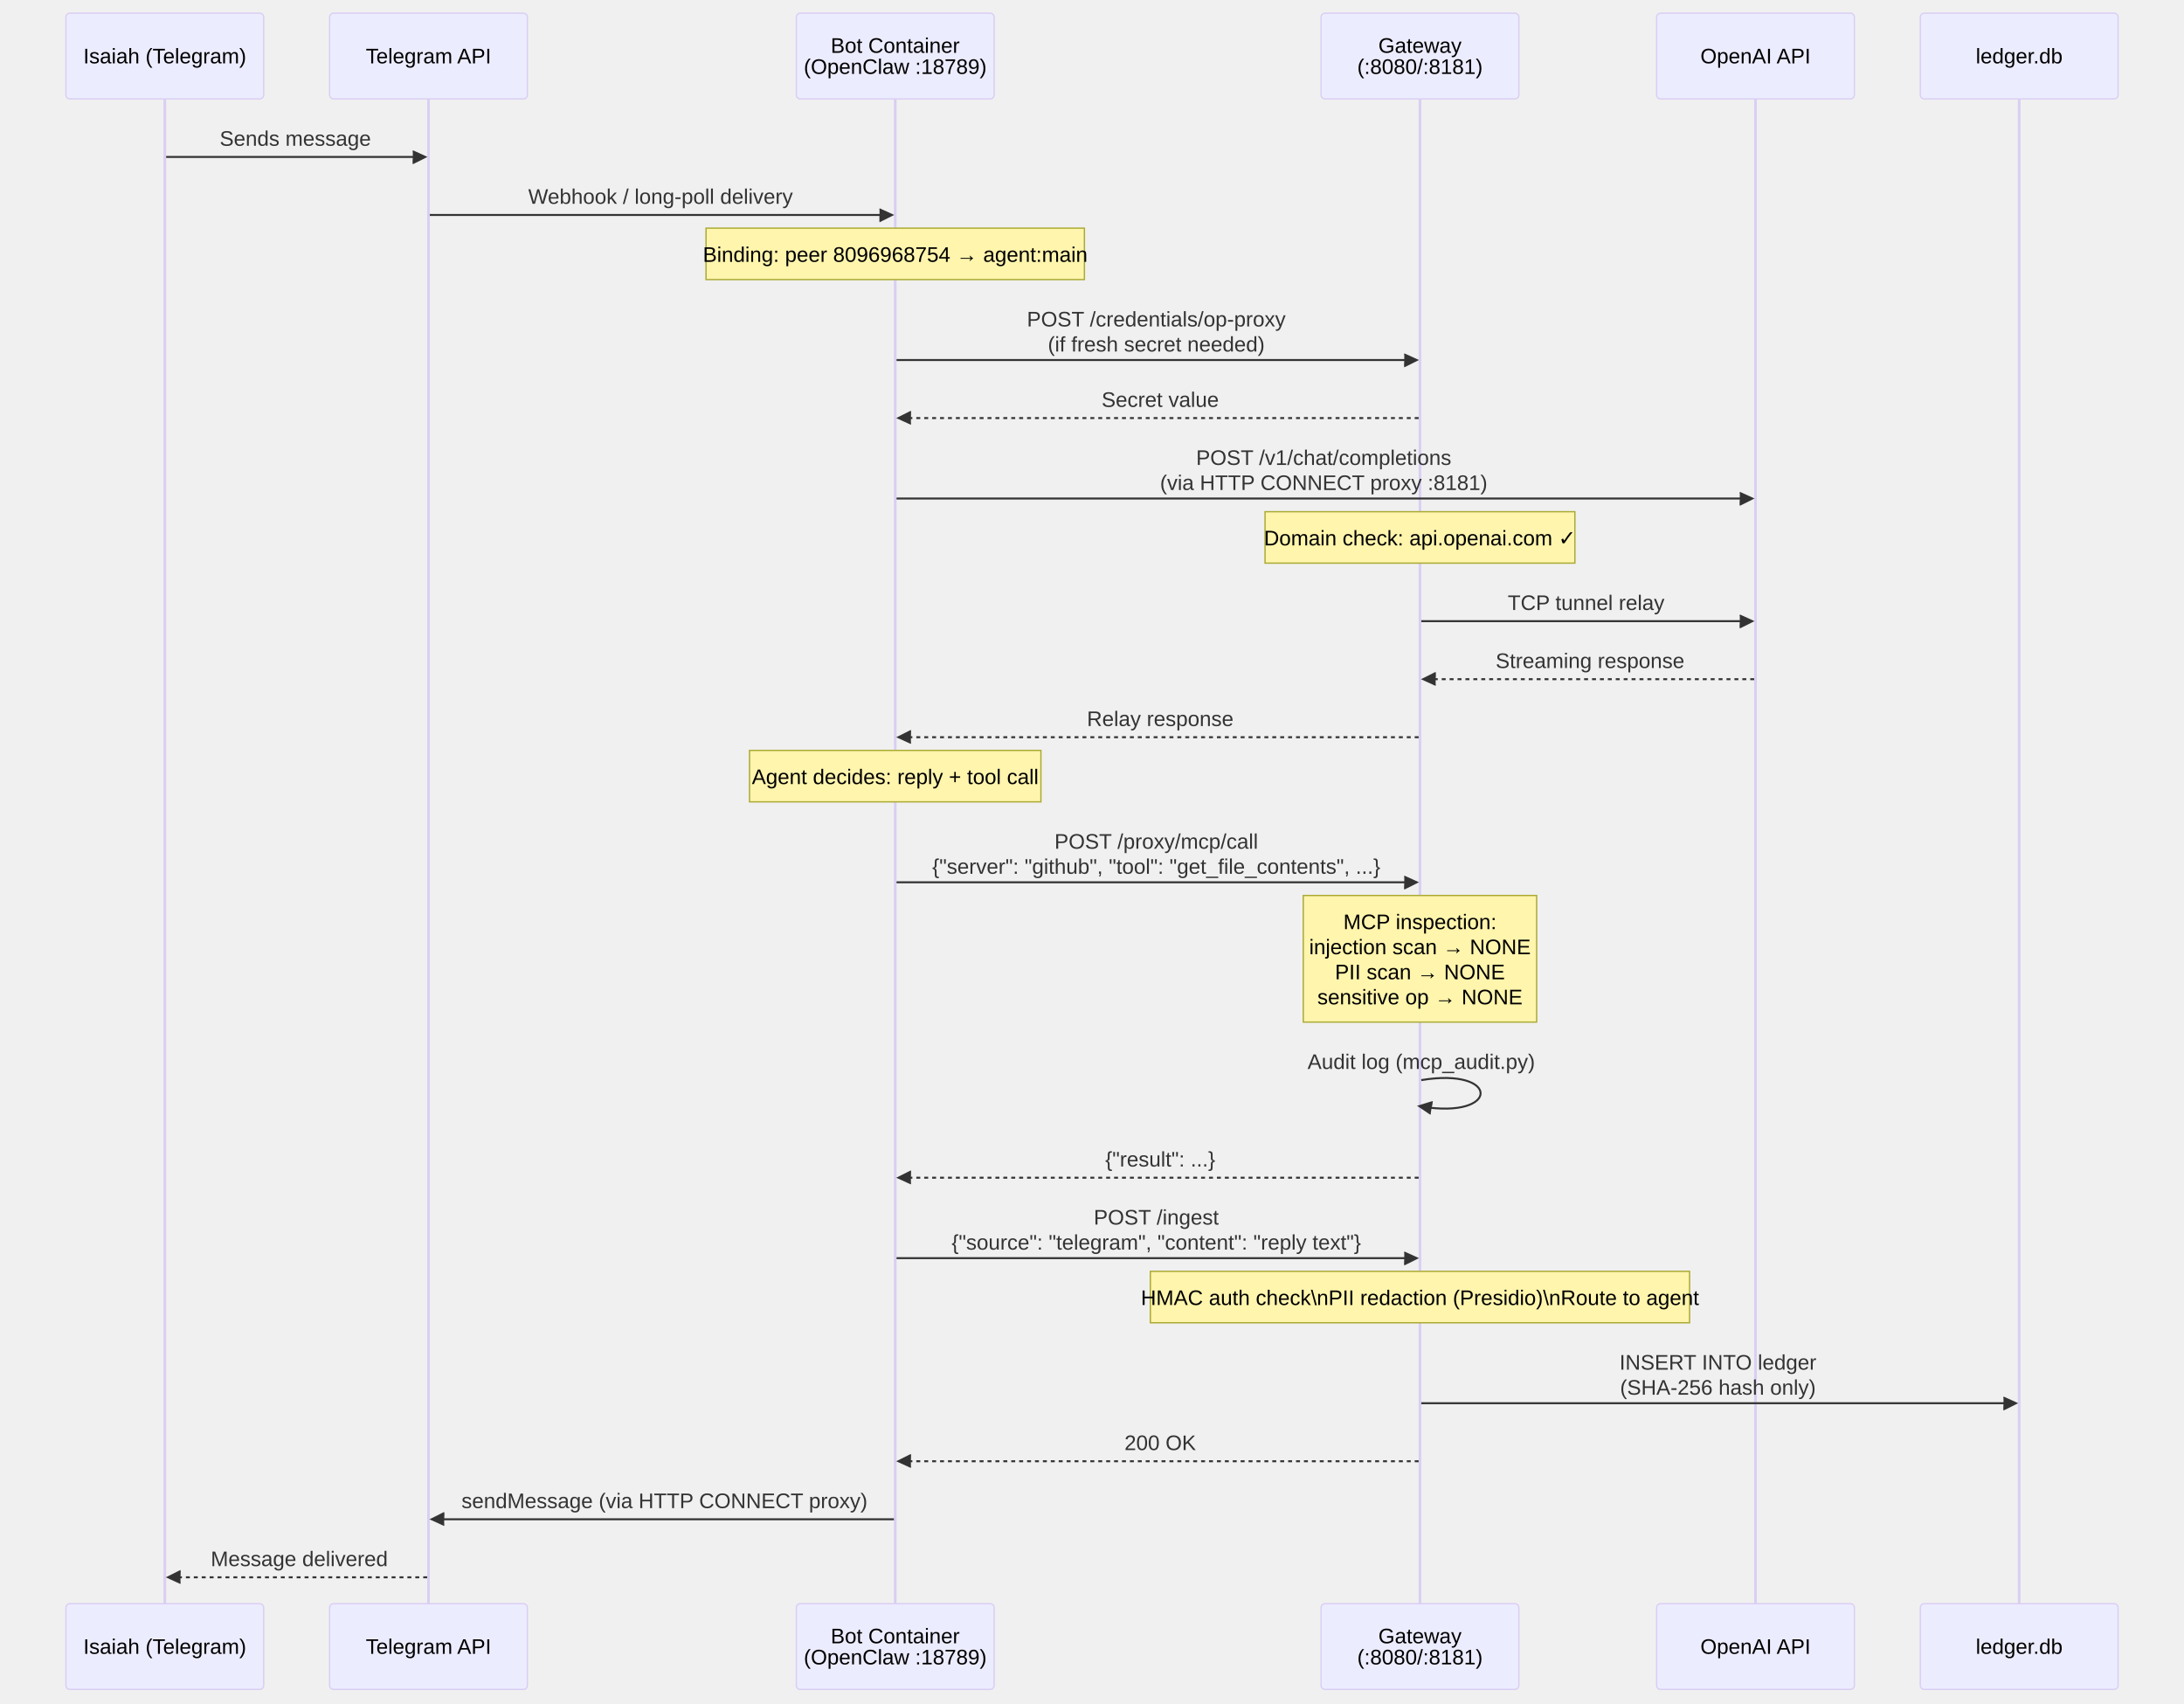
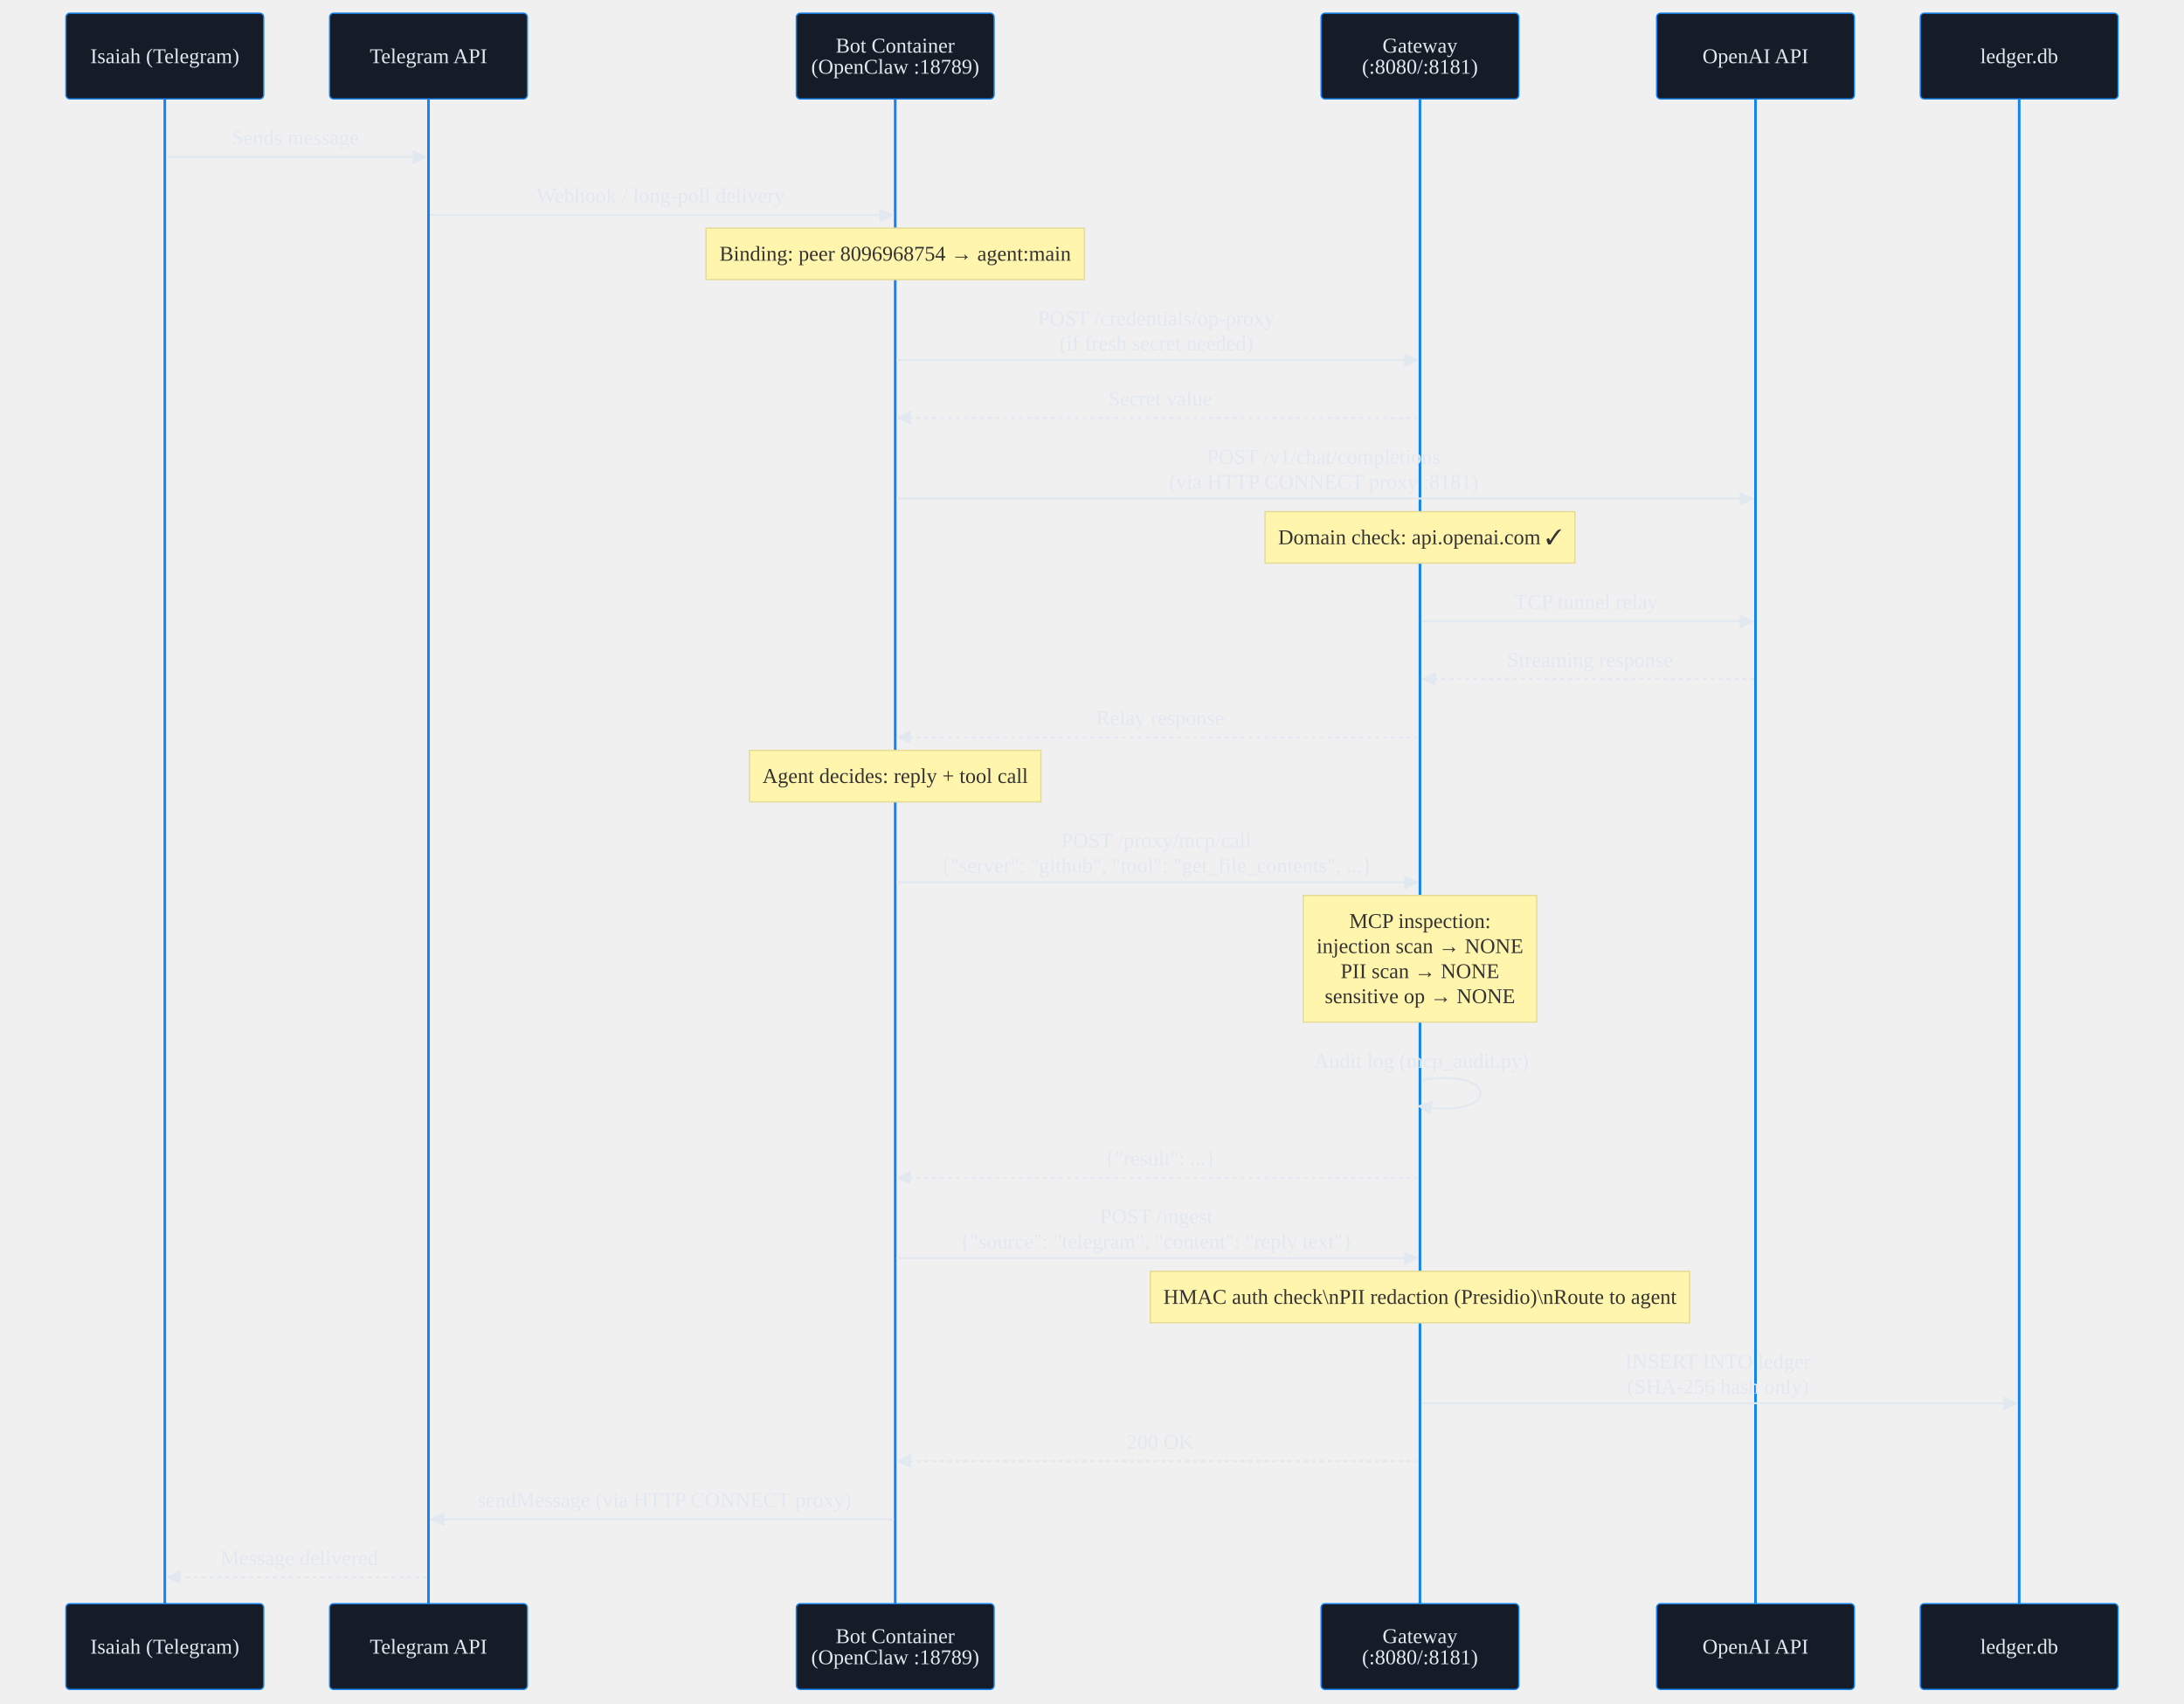
<svg xmlns="http://www.w3.org/2000/svg" id="my-svg" width="100%" style="max-width: 1656.5px; background-color: white;" viewBox="-50 -10 1656.5 1292" role="graphics-document document" aria-roledescription="sequence">
  <g>
    <rect x="1406.5" y="1206" fill="#eaeaea" stroke="#666" width="150" height="65" name="Ledger" rx="3" ry="3" class="actor actor-bottom" />
    <text x="1481.5" y="1238.5" dominant-baseline="central" alignment-baseline="central" class="actor actor-box" style="text-anchor: middle; font-size: 16px; font-weight: 400;">
      <tspan x="1481.5" dy="0">ledger.db</tspan>
    </text>
  </g>
  <g>
    <rect x="1206.5" y="1206" fill="#eaeaea" stroke="#666" width="150" height="65" name="OAI" rx="3" ry="3" class="actor actor-bottom" />
    <text x="1281.5" y="1238.5" dominant-baseline="central" alignment-baseline="central" class="actor actor-box" style="text-anchor: middle; font-size: 16px; font-weight: 400;">
      <tspan x="1281.5" dy="0">OpenAI API</tspan>
    </text>
  </g>
  <g>
    <rect x="952" y="1206" fill="#eaeaea" stroke="#666" width="150" height="65" name="GW" rx="3" ry="3" class="actor actor-bottom" />
    <text x="1027" y="1238.5" dominant-baseline="central" alignment-baseline="central" class="actor actor-box" style="text-anchor: middle; font-size: 16px; font-weight: 400;">
      <tspan x="1027" dy="-8">Gateway</tspan>
    </text>
    <text x="1027" y="1238.5" dominant-baseline="central" alignment-baseline="central" class="actor actor-box" style="text-anchor: middle; font-size: 16px; font-weight: 400;">
      <tspan x="1027" dy="8">(:8080/:8181)</tspan>
    </text>
  </g>
  <g>
    <rect x="554" y="1206" fill="#eaeaea" stroke="#666" width="150" height="65" name="Bot" rx="3" ry="3" class="actor actor-bottom" />
    <text x="629" y="1238.5" dominant-baseline="central" alignment-baseline="central" class="actor actor-box" style="text-anchor: middle; font-size: 16px; font-weight: 400;">
      <tspan x="629" dy="-8">Bot Container</tspan>
    </text>
    <text x="629" y="1238.5" dominant-baseline="central" alignment-baseline="central" class="actor actor-box" style="text-anchor: middle; font-size: 16px; font-weight: 400;">
      <tspan x="629" dy="8">(OpenClaw :18789)</tspan>
    </text>
  </g>
  <g>
    <rect x="200" y="1206" fill="#eaeaea" stroke="#666" width="150" height="65" name="TG" rx="3" ry="3" class="actor actor-bottom" />
    <text x="275" y="1238.5" dominant-baseline="central" alignment-baseline="central" class="actor actor-box" style="text-anchor: middle; font-size: 16px; font-weight: 400;">
      <tspan x="275" dy="0">Telegram API</tspan>
    </text>
  </g>
  <g>
    <rect x="0" y="1206" fill="#eaeaea" stroke="#666" width="150" height="65" name="Isaiah" rx="3" ry="3" class="actor actor-bottom" />
    <text x="75" y="1238.5" dominant-baseline="central" alignment-baseline="central" class="actor actor-box" style="text-anchor: middle; font-size: 16px; font-weight: 400;">
      <tspan x="75" dy="0">Isaiah (Telegram)</tspan>
    </text>
  </g>
  <g>
    <line id="actor5" x1="1481.5" y1="65" x2="1481.5" y2="1206" class="actor-line 200" stroke-width="0.5px" stroke="#999" name="Ledger" />
    <g id="root-5">
      <rect x="1406.5" y="0" fill="#eaeaea" stroke="#666" width="150" height="65" name="Ledger" rx="3" ry="3" class="actor actor-top" />
      <text x="1481.5" y="32.5" dominant-baseline="central" alignment-baseline="central" class="actor actor-box" style="text-anchor: middle; font-size: 16px; font-weight: 400;">
        <tspan x="1481.5" dy="0">ledger.db</tspan>
      </text>
    </g>
  </g>
  <g>
    <line id="actor4" x1="1281.5" y1="65" x2="1281.5" y2="1206" class="actor-line 200" stroke-width="0.5px" stroke="#999" name="OAI" />
    <g id="root-4">
      <rect x="1206.5" y="0" fill="#eaeaea" stroke="#666" width="150" height="65" name="OAI" rx="3" ry="3" class="actor actor-top" />
      <text x="1281.5" y="32.5" dominant-baseline="central" alignment-baseline="central" class="actor actor-box" style="text-anchor: middle; font-size: 16px; font-weight: 400;">
        <tspan x="1281.5" dy="0">OpenAI API</tspan>
      </text>
    </g>
  </g>
  <g>
    <line id="actor3" x1="1027" y1="65" x2="1027" y2="1206" class="actor-line 200" stroke-width="0.5px" stroke="#999" name="GW" />
    <g id="root-3">
      <rect x="952" y="0" fill="#eaeaea" stroke="#666" width="150" height="65" name="GW" rx="3" ry="3" class="actor actor-top" />
      <text x="1027" y="32.5" dominant-baseline="central" alignment-baseline="central" class="actor actor-box" style="text-anchor: middle; font-size: 16px; font-weight: 400;">
        <tspan x="1027" dy="-8">Gateway</tspan>
      </text>
      <text x="1027" y="32.5" dominant-baseline="central" alignment-baseline="central" class="actor actor-box" style="text-anchor: middle; font-size: 16px; font-weight: 400;">
        <tspan x="1027" dy="8">(:8080/:8181)</tspan>
      </text>
    </g>
  </g>
  <g>
    <line id="actor2" x1="629" y1="65" x2="629" y2="1206" class="actor-line 200" stroke-width="0.5px" stroke="#999" name="Bot" />
    <g id="root-2">
      <rect x="554" y="0" fill="#eaeaea" stroke="#666" width="150" height="65" name="Bot" rx="3" ry="3" class="actor actor-top" />
      <text x="629" y="32.5" dominant-baseline="central" alignment-baseline="central" class="actor actor-box" style="text-anchor: middle; font-size: 16px; font-weight: 400;">
        <tspan x="629" dy="-8">Bot Container</tspan>
      </text>
      <text x="629" y="32.5" dominant-baseline="central" alignment-baseline="central" class="actor actor-box" style="text-anchor: middle; font-size: 16px; font-weight: 400;">
        <tspan x="629" dy="8">(OpenClaw :18789)</tspan>
      </text>
    </g>
  </g>
  <g>
    <line id="actor1" x1="275" y1="65" x2="275" y2="1206" class="actor-line 200" stroke-width="0.5px" stroke="#999" name="TG" />
    <g id="root-1">
      <rect x="200" y="0" fill="#eaeaea" stroke="#666" width="150" height="65" name="TG" rx="3" ry="3" class="actor actor-top" />
      <text x="275" y="32.5" dominant-baseline="central" alignment-baseline="central" class="actor actor-box" style="text-anchor: middle; font-size: 16px; font-weight: 400;">
        <tspan x="275" dy="0">Telegram API</tspan>
      </text>
    </g>
  </g>
  <g>
    <line id="actor0" x1="75" y1="65" x2="75" y2="1206" class="actor-line 200" stroke-width="0.5px" stroke="#999" name="Isaiah" />
    <g id="root-0">
      <rect x="0" y="0" fill="#eaeaea" stroke="#666" width="150" height="65" name="Isaiah" rx="3" ry="3" class="actor actor-top" />
      <text x="75" y="32.5" dominant-baseline="central" alignment-baseline="central" class="actor actor-box" style="text-anchor: middle; font-size: 16px; font-weight: 400;">
        <tspan x="75" dy="0">Isaiah (Telegram)</tspan>
      </text>
    </g>
  </g>
-   <style>#my-svg{font-family:"trebuchet ms",verdana,arial,sans-serif;font-size:16px;fill:#333;}@keyframes edge-animation-frame{from{stroke-dashoffset:0;}}@keyframes dash{to{stroke-dashoffset:0;}}#my-svg .edge-animation-slow{stroke-dasharray:9,5!important;stroke-dashoffset:900;animation:dash 50s linear infinite;stroke-linecap:round;}#my-svg .edge-animation-fast{stroke-dasharray:9,5!important;stroke-dashoffset:900;animation:dash 20s linear infinite;stroke-linecap:round;}#my-svg .error-icon{fill:#552222;}#my-svg .error-text{fill:#552222;stroke:#552222;}#my-svg .edge-thickness-normal{stroke-width:1px;}#my-svg .edge-thickness-thick{stroke-width:3.5px;}#my-svg .edge-pattern-solid{stroke-dasharray:0;}#my-svg .edge-thickness-invisible{stroke-width:0;fill:none;}#my-svg .edge-pattern-dashed{stroke-dasharray:3;}#my-svg .edge-pattern-dotted{stroke-dasharray:2;}#my-svg .marker{fill:#333333;stroke:#333333;}#my-svg .marker.cross{stroke:#333333;}#my-svg svg{font-family:"trebuchet ms",verdana,arial,sans-serif;font-size:16px;}#my-svg p{margin:0;}#my-svg .actor{stroke:hsl(259.626, 59.777%, 87.902%);fill:#ECECFF;}#my-svg text.actor&gt;tspan{fill:black;stroke:none;}#my-svg .actor-line{stroke:hsl(259.626, 59.777%, 87.902%);}#my-svg .innerArc{stroke-width:1.5;stroke-dasharray:none;}#my-svg .messageLine0{stroke-width:1.5;stroke-dasharray:none;stroke:#333;}#my-svg .messageLine1{stroke-width:1.5;stroke-dasharray:2,2;stroke:#333;}#my-svg #arrowhead path{fill:#333;stroke:#333;}#my-svg .sequenceNumber{fill:white;}#my-svg #sequencenumber{fill:#333;}#my-svg #crosshead path{fill:#333;stroke:#333;}#my-svg .messageText{fill:#333;stroke:none;}#my-svg .labelBox{stroke:hsl(259.626, 59.777%, 87.902%);fill:#ECECFF;}#my-svg .labelText,#my-svg .labelText&gt;tspan{fill:black;stroke:none;}#my-svg .loopText,#my-svg .loopText&gt;tspan{fill:black;stroke:none;}#my-svg .loopLine{stroke-width:2px;stroke-dasharray:2,2;stroke:hsl(259.626, 59.777%, 87.902%);fill:hsl(259.626, 59.777%, 87.902%);}#my-svg .note{stroke:#aaaa33;fill:#fff5ad;}#my-svg .noteText,#my-svg .noteText&gt;tspan{fill:black;stroke:none;}#my-svg .activation0{fill:#f4f4f4;stroke:#666;}#my-svg .activation1{fill:#f4f4f4;stroke:#666;}#my-svg .activation2{fill:#f4f4f4;stroke:#666;}#my-svg .actorPopupMenu{position:absolute;}#my-svg .actorPopupMenuPanel{position:absolute;fill:#ECECFF;box-shadow:0px 8px 16px 0px rgba(0,0,0,0.2);filter:drop-shadow(3px 5px 2px rgb(0 0 0 / 0.4));}#my-svg .actor-man line{stroke:hsl(259.626, 59.777%, 87.902%);fill:#ECECFF;}#my-svg .actor-man circle,#my-svg line{stroke:hsl(259.626, 59.777%, 87.902%);fill:#ECECFF;stroke-width:2px;}#my-svg :root{--mermaid-font-family:"trebuchet ms",verdana,arial,sans-serif;}</style>
+   <style>#my-svg{font-size:14px;fill:#e2e8f0;}@keyframes edge-animation-frame{from{stroke-dashoffset:0;}}@keyframes dash{to{stroke-dashoffset:0;}}#my-svg .edge-animation-slow{stroke-dasharray:9,5!important;stroke-dashoffset:900;animation:dash 50s linear infinite;stroke-linecap:round;}#my-svg .edge-animation-fast{stroke-dasharray:9,5!important;stroke-dashoffset:900;animation:dash 20s linear infinite;stroke-linecap:round;}#my-svg .error-icon{fill:#08090b;}#my-svg .error-text{fill:#f7f6f4;stroke:#f7f6f4;}#my-svg .edge-thickness-normal{stroke-width:1px;}#my-svg .edge-thickness-thick{stroke-width:3.5px;}#my-svg .edge-pattern-solid{stroke-dasharray:0;}#my-svg .edge-thickness-invisible{stroke-width:0;fill:none;}#my-svg .edge-pattern-dashed{stroke-dasharray:3;}#my-svg .edge-pattern-dotted{stroke-dasharray:2;}#my-svg .marker{fill:#3a7bd5;stroke:#3a7bd5;}#my-svg .marker.cross{stroke:#3a7bd5;}#my-svg svg{font-size:14px;}#my-svg p{margin:0;}#my-svg .actor{stroke:#1583f0;fill:#161c27;}#my-svg text.actor&gt;tspan{fill:#e2e8f0;stroke:none;}#my-svg .actor-line{stroke:#1583f0;}#my-svg .innerArc{stroke-width:1.5;stroke-dasharray:none;}#my-svg .messageLine0{stroke-width:1.5;stroke-dasharray:none;stroke:#e2e8f0;}#my-svg .messageLine1{stroke-width:1.5;stroke-dasharray:2,2;stroke:#e2e8f0;}#my-svg #arrowhead path{fill:#e2e8f0;stroke:#e2e8f0;}#my-svg .sequenceNumber{fill:#c5842a;}#my-svg #sequencenumber{fill:#e2e8f0;}#my-svg #crosshead path{fill:#e2e8f0;stroke:#e2e8f0;}#my-svg .messageText{fill:#e2e8f0;stroke:none;}#my-svg .labelBox{stroke:#1583f0;fill:#161c27;}#my-svg .labelText,#my-svg .labelText&gt;tspan{fill:#e2e8f0;stroke:none;}#my-svg .loopText,#my-svg .loopText&gt;tspan{fill:#e2e8f0;stroke:none;}#my-svg .loopLine{stroke-width:2px;stroke-dasharray:2,2;stroke:#1583f0;fill:#1583f0;}#my-svg .note{stroke:hsl(52.683, 60%, 73.922%);fill:#fff5ad;}#my-svg .noteText,#my-svg .noteText&gt;tspan{fill:#333;stroke:none;}#my-svg .activation0{fill:#0f1219;stroke:hsl(222, 25%, 0%);}#my-svg .activation1{fill:#0f1219;stroke:hsl(222, 25%, 0%);}#my-svg .activation2{fill:#0f1219;stroke:hsl(222, 25%, 0%);}#my-svg .actorPopupMenu{position:absolute;}#my-svg .actorPopupMenuPanel{position:absolute;fill:#161c27;box-shadow:0px 8px 16px 0px rgba(0,0,0,0.2);filter:drop-shadow(3px 5px 2px rgb(0 0 0 / 0.4));}#my-svg .actor-man line{stroke:#1583f0;fill:#161c27;}#my-svg .actor-man circle,#my-svg line{stroke:#1583f0;fill:#161c27;stroke-width:2px;}#my-svg :root{--mermaid-font-family:"trebuchet ms",verdana,arial,sans-serif;}</style>
  <g />
  <defs>
    <symbol id="computer" width="24" height="24">
      <path transform="scale(.5)" d="M2 2v13h20v-13h-20zm18 11h-16v-9h16v9zm-10.228 6l.466-1h3.524l.467 1h-4.457zm14.228 3h-24l2-6h2.104l-1.33 4h18.45l-1.297-4h2.073l2 6zm-5-10h-14v-7h14v7z" />
    </symbol>
  </defs>
  <defs>
    <symbol id="database" fill-rule="evenodd" clip-rule="evenodd">
      <path transform="scale(.5)" d="M12.258.001l.256.004.255.005.253.008.251.01.249.012.247.015.246.016.242.019.241.02.239.023.236.024.233.027.231.028.229.031.225.032.223.034.22.036.217.038.214.04.211.041.208.043.205.045.201.046.198.048.194.05.191.051.187.053.183.054.18.056.175.057.172.059.168.06.163.061.16.063.155.064.15.066.074.033.073.033.071.034.07.034.069.035.068.035.067.035.066.035.064.036.064.036.062.036.06.036.06.037.058.037.058.037.055.038.055.038.053.038.052.038.051.039.05.039.048.039.047.039.045.04.044.04.043.04.041.04.04.041.039.041.037.041.036.041.034.041.033.042.032.042.03.042.029.042.027.042.026.043.024.043.023.043.021.043.02.043.018.044.017.043.015.044.013.044.012.044.011.045.009.044.007.045.006.045.004.045.002.045.001.045v17l-.001.045-.002.045-.004.045-.006.045-.007.045-.009.044-.011.045-.012.044-.013.044-.015.044-.017.043-.018.044-.02.043-.021.043-.023.043-.024.043-.026.043-.027.042-.029.042-.03.042-.032.042-.033.042-.034.041-.036.041-.037.041-.039.041-.04.041-.041.04-.043.04-.044.04-.045.04-.047.039-.048.039-.05.039-.051.039-.052.038-.053.038-.055.038-.055.038-.058.037-.058.037-.06.037-.06.036-.062.036-.064.036-.064.036-.066.035-.067.035-.068.035-.069.035-.07.034-.071.034-.073.033-.074.033-.15.066-.155.064-.16.063-.163.061-.168.06-.172.059-.175.057-.18.056-.183.054-.187.053-.191.051-.194.05-.198.048-.201.046-.205.045-.208.043-.211.041-.214.04-.217.038-.22.036-.223.034-.225.032-.229.031-.231.028-.233.027-.236.024-.239.023-.241.02-.242.019-.246.016-.247.015-.249.012-.251.01-.253.008-.255.005-.256.004-.258.001-.258-.001-.256-.004-.255-.005-.253-.008-.251-.01-.249-.012-.247-.015-.245-.016-.243-.019-.241-.02-.238-.023-.236-.024-.234-.027-.231-.028-.228-.031-.226-.032-.223-.034-.22-.036-.217-.038-.214-.04-.211-.041-.208-.043-.204-.045-.201-.046-.198-.048-.195-.05-.19-.051-.187-.053-.184-.054-.179-.056-.176-.057-.172-.059-.167-.06-.164-.061-.159-.063-.155-.064-.151-.066-.074-.033-.072-.033-.072-.034-.07-.034-.069-.035-.068-.035-.067-.035-.066-.035-.064-.036-.063-.036-.062-.036-.061-.036-.06-.037-.058-.037-.057-.037-.056-.038-.055-.038-.053-.038-.052-.038-.051-.039-.049-.039-.049-.039-.046-.039-.046-.04-.044-.04-.043-.04-.041-.04-.04-.041-.039-.041-.037-.041-.036-.041-.034-.041-.033-.042-.032-.042-.03-.042-.029-.042-.027-.042-.026-.043-.024-.043-.023-.043-.021-.043-.02-.043-.018-.044-.017-.043-.015-.044-.013-.044-.012-.044-.011-.045-.009-.044-.007-.045-.006-.045-.004-.045-.002-.045-.001-.045v-17l.001-.045.002-.045.004-.045.006-.045.007-.045.009-.044.011-.045.012-.044.013-.044.015-.044.017-.043.018-.044.02-.043.021-.043.023-.043.024-.043.026-.043.027-.042.029-.042.03-.042.032-.042.033-.042.034-.041.036-.041.037-.041.039-.041.04-.041.041-.04.043-.04.044-.04.046-.04.046-.039.049-.039.049-.039.051-.039.052-.038.053-.038.055-.038.056-.038.057-.037.058-.037.06-.037.061-.036.062-.036.063-.036.064-.036.066-.035.067-.035.068-.035.069-.035.07-.034.072-.034.072-.033.074-.033.151-.066.155-.064.159-.063.164-.061.167-.06.172-.059.176-.057.179-.056.184-.054.187-.053.19-.051.195-.05.198-.048.201-.046.204-.045.208-.043.211-.041.214-.04.217-.038.22-.036.223-.034.226-.032.228-.031.231-.028.234-.027.236-.024.238-.023.241-.02.243-.019.245-.016.247-.015.249-.012.251-.01.253-.008.255-.005.256-.004.258-.001.258.001zm-9.258 20.499v.01l.001.021.003.021.004.022.005.021.006.022.007.022.009.023.01.022.011.023.012.023.013.023.015.023.016.024.017.023.018.024.019.024.021.024.022.025.023.024.024.025.052.049.056.05.061.051.066.051.07.051.075.051.079.052.084.052.088.052.092.052.097.052.102.051.105.052.11.052.114.051.119.051.123.051.127.05.131.05.135.05.139.048.144.049.147.047.152.047.155.047.16.045.163.045.167.043.171.043.176.041.178.041.183.039.187.039.19.037.194.035.197.035.202.033.204.031.209.03.212.029.216.027.219.025.222.024.226.021.23.02.233.018.236.016.24.015.243.012.246.01.249.008.253.005.256.004.259.001.26-.001.257-.004.254-.005.25-.008.247-.011.244-.012.241-.014.237-.016.233-.018.231-.021.226-.021.224-.024.22-.026.216-.027.212-.028.21-.031.205-.031.202-.034.198-.034.194-.036.191-.037.187-.039.183-.04.179-.04.175-.042.172-.043.168-.044.163-.045.16-.046.155-.046.152-.047.148-.048.143-.049.139-.049.136-.05.131-.05.126-.05.123-.051.118-.052.114-.051.11-.052.106-.052.101-.052.096-.052.092-.052.088-.053.083-.051.079-.052.074-.052.07-.051.065-.051.06-.051.056-.05.051-.05.023-.024.023-.025.021-.024.02-.024.019-.024.018-.024.017-.024.015-.023.014-.024.013-.023.012-.023.01-.023.01-.022.008-.022.006-.022.006-.022.004-.022.004-.021.001-.021.001-.021v-4.127l-.077.055-.08.053-.083.054-.085.053-.087.052-.09.052-.093.051-.095.05-.097.05-.1.049-.102.049-.105.048-.106.047-.109.047-.111.046-.114.045-.115.045-.118.044-.12.043-.122.042-.124.042-.126.041-.128.04-.13.04-.132.038-.134.038-.135.037-.138.037-.139.035-.142.035-.143.034-.144.033-.147.032-.148.031-.15.03-.151.03-.153.029-.154.027-.156.027-.158.026-.159.025-.161.024-.162.023-.163.022-.165.021-.166.02-.167.019-.169.018-.169.017-.171.016-.173.015-.173.014-.175.013-.175.012-.177.011-.178.01-.179.008-.179.008-.181.006-.182.005-.182.004-.184.003-.184.002h-.37l-.184-.002-.184-.003-.182-.004-.182-.005-.181-.006-.179-.008-.179-.008-.178-.01-.176-.011-.176-.012-.175-.013-.173-.014-.172-.015-.171-.016-.17-.017-.169-.018-.167-.019-.166-.02-.165-.021-.163-.022-.162-.023-.161-.024-.159-.025-.157-.026-.156-.027-.155-.027-.153-.029-.151-.03-.15-.03-.148-.031-.146-.032-.145-.033-.143-.034-.141-.035-.14-.035-.137-.037-.136-.037-.134-.038-.132-.038-.13-.04-.128-.04-.126-.041-.124-.042-.122-.042-.12-.044-.117-.043-.116-.045-.113-.045-.112-.046-.109-.047-.106-.047-.105-.048-.102-.049-.1-.049-.097-.05-.095-.05-.093-.052-.09-.051-.087-.052-.085-.053-.083-.054-.08-.054-.077-.054v4.127zm0-5.654v.011l.001.021.003.021.004.021.005.022.006.022.007.022.009.022.01.022.011.023.012.023.013.023.015.024.016.023.017.024.018.024.019.024.021.024.022.024.023.025.024.024.052.05.056.05.061.05.066.051.07.051.075.052.079.051.084.052.088.052.092.052.097.052.102.052.105.052.11.051.114.051.119.052.123.05.127.051.131.05.135.049.139.049.144.048.147.048.152.047.155.046.16.045.163.045.167.044.171.042.176.042.178.04.183.04.187.038.19.037.194.036.197.034.202.033.204.032.209.03.212.028.216.027.219.025.222.024.226.022.23.02.233.018.236.016.24.014.243.012.246.01.249.008.253.006.256.003.259.001.26-.001.257-.003.254-.006.25-.008.247-.01.244-.012.241-.015.237-.016.233-.018.231-.02.226-.022.224-.024.22-.025.216-.027.212-.029.21-.03.205-.032.202-.033.198-.035.194-.036.191-.037.187-.039.183-.039.179-.041.175-.042.172-.043.168-.044.163-.045.16-.045.155-.047.152-.047.148-.048.143-.048.139-.05.136-.049.131-.05.126-.051.123-.051.118-.051.114-.052.11-.052.106-.052.101-.052.096-.052.092-.052.088-.052.083-.052.079-.052.074-.051.07-.052.065-.051.06-.05.056-.051.051-.049.023-.025.023-.024.021-.025.02-.024.019-.024.018-.024.017-.024.015-.023.014-.023.013-.024.012-.022.01-.023.01-.023.008-.022.006-.022.006-.022.004-.021.004-.022.001-.021.001-.021v-4.139l-.077.054-.08.054-.083.054-.085.052-.087.053-.09.051-.093.051-.095.051-.097.05-.1.049-.102.049-.105.048-.106.047-.109.047-.111.046-.114.045-.115.044-.118.044-.12.044-.122.042-.124.042-.126.041-.128.04-.13.039-.132.039-.134.038-.135.037-.138.036-.139.036-.142.035-.143.033-.144.033-.147.033-.148.031-.15.03-.151.03-.153.028-.154.028-.156.027-.158.026-.159.025-.161.024-.162.023-.163.022-.165.021-.166.02-.167.019-.169.018-.169.017-.171.016-.173.015-.173.014-.175.013-.175.012-.177.011-.178.009-.179.009-.179.007-.181.007-.182.005-.182.004-.184.003-.184.002h-.37l-.184-.002-.184-.003-.182-.004-.182-.005-.181-.007-.179-.007-.179-.009-.178-.009-.176-.011-.176-.012-.175-.013-.173-.014-.172-.015-.171-.016-.17-.017-.169-.018-.167-.019-.166-.02-.165-.021-.163-.022-.162-.023-.161-.024-.159-.025-.157-.026-.156-.027-.155-.028-.153-.028-.151-.03-.15-.03-.148-.031-.146-.033-.145-.033-.143-.033-.141-.035-.14-.036-.137-.036-.136-.037-.134-.038-.132-.039-.13-.039-.128-.04-.126-.041-.124-.042-.122-.043-.12-.043-.117-.044-.116-.044-.113-.046-.112-.046-.109-.046-.106-.047-.105-.048-.102-.049-.1-.049-.097-.05-.095-.051-.093-.051-.09-.051-.087-.053-.085-.052-.083-.054-.08-.054-.077-.054v4.139zm0-5.666v.011l.001.02.003.022.004.021.005.022.006.021.007.022.009.023.01.022.011.023.012.023.013.023.015.023.016.024.017.024.018.023.019.024.021.025.022.024.023.024.024.025.052.05.056.05.061.05.066.051.07.051.075.052.079.051.084.052.088.052.092.052.097.052.102.052.105.051.11.052.114.051.119.051.123.051.127.05.131.05.135.05.139.049.144.048.147.048.152.047.155.046.16.045.163.045.167.043.171.043.176.042.178.04.183.04.187.038.19.037.194.036.197.034.202.033.204.032.209.03.212.028.216.027.219.025.222.024.226.021.23.02.233.018.236.017.24.014.243.012.246.01.249.008.253.006.256.003.259.001.26-.001.257-.003.254-.006.25-.008.247-.01.244-.013.241-.014.237-.016.233-.018.231-.02.226-.022.224-.024.22-.025.216-.027.212-.029.21-.03.205-.032.202-.033.198-.035.194-.036.191-.037.187-.039.183-.039.179-.041.175-.042.172-.043.168-.044.163-.045.16-.045.155-.047.152-.047.148-.048.143-.049.139-.049.136-.049.131-.051.126-.05.123-.051.118-.052.114-.051.11-.052.106-.052.101-.052.096-.052.092-.052.088-.052.083-.052.079-.052.074-.052.07-.051.065-.051.06-.051.056-.05.051-.049.023-.025.023-.025.021-.024.02-.024.019-.024.018-.024.017-.024.015-.023.014-.024.013-.023.012-.023.01-.022.01-.023.008-.022.006-.022.006-.022.004-.022.004-.021.001-.021.001-.021v-4.153l-.077.054-.08.054-.083.053-.085.053-.087.053-.09.051-.093.051-.095.051-.097.05-.1.049-.102.048-.105.048-.106.048-.109.046-.111.046-.114.046-.115.044-.118.044-.12.043-.122.043-.124.042-.126.041-.128.04-.13.039-.132.039-.134.038-.135.037-.138.036-.139.036-.142.034-.143.034-.144.033-.147.032-.148.032-.15.03-.151.03-.153.028-.154.028-.156.027-.158.026-.159.024-.161.024-.162.023-.163.023-.165.021-.166.02-.167.019-.169.018-.169.017-.171.016-.173.015-.173.014-.175.013-.175.012-.177.01-.178.01-.179.009-.179.007-.181.006-.182.006-.182.004-.184.003-.184.001-.185.001-.185-.001-.184-.001-.184-.003-.182-.004-.182-.006-.181-.006-.179-.007-.179-.009-.178-.01-.176-.01-.176-.012-.175-.013-.173-.014-.172-.015-.171-.016-.17-.017-.169-.018-.167-.019-.166-.02-.165-.021-.163-.023-.162-.023-.161-.024-.159-.024-.157-.026-.156-.027-.155-.028-.153-.028-.151-.03-.15-.03-.148-.032-.146-.032-.145-.033-.143-.034-.141-.034-.14-.036-.137-.036-.136-.037-.134-.038-.132-.039-.13-.039-.128-.041-.126-.041-.124-.041-.122-.043-.12-.043-.117-.044-.116-.044-.113-.046-.112-.046-.109-.046-.106-.048-.105-.048-.102-.048-.1-.05-.097-.049-.095-.051-.093-.051-.09-.052-.087-.052-.085-.053-.083-.053-.08-.054-.077-.054v4.153zm8.74-8.179l-.257.004-.254.005-.25.008-.247.011-.244.012-.241.014-.237.016-.233.018-.231.021-.226.022-.224.023-.22.026-.216.027-.212.028-.21.031-.205.032-.202.033-.198.034-.194.036-.191.038-.187.038-.183.04-.179.041-.175.042-.172.043-.168.043-.163.045-.16.046-.155.046-.152.048-.148.048-.143.048-.139.049-.136.05-.131.05-.126.051-.123.051-.118.051-.114.052-.11.052-.106.052-.101.052-.096.052-.092.052-.088.052-.083.052-.079.052-.074.051-.07.052-.065.051-.06.05-.056.05-.051.05-.023.025-.023.024-.021.024-.02.025-.019.024-.018.024-.017.023-.015.024-.014.023-.013.023-.012.023-.01.023-.01.022-.008.022-.006.023-.006.021-.004.022-.004.021-.001.021-.001.021.001.021.001.021.004.021.004.022.006.021.006.023.008.022.01.022.01.023.012.023.013.023.014.023.015.024.017.023.018.024.019.024.02.025.021.024.023.024.023.025.051.05.056.05.06.05.065.051.07.052.074.051.079.052.083.052.088.052.092.052.096.052.101.052.106.052.11.052.114.052.118.051.123.051.126.051.131.05.136.05.139.049.143.048.148.048.152.048.155.046.16.046.163.045.168.043.172.043.175.042.179.041.183.04.187.038.191.038.194.036.198.034.202.033.205.032.21.031.212.028.216.027.22.026.224.023.226.022.231.021.233.018.237.016.241.014.244.012.247.011.25.008.254.005.257.004.26.001.26-.001.257-.004.254-.005.25-.008.247-.011.244-.012.241-.014.237-.016.233-.018.231-.021.226-.022.224-.023.22-.026.216-.027.212-.028.21-.031.205-.032.202-.033.198-.034.194-.036.191-.038.187-.038.183-.04.179-.041.175-.042.172-.043.168-.043.163-.045.16-.046.155-.046.152-.048.148-.048.143-.048.139-.049.136-.05.131-.05.126-.051.123-.051.118-.051.114-.052.11-.052.106-.052.101-.052.096-.052.092-.052.088-.052.083-.052.079-.052.074-.051.07-.052.065-.051.06-.05.056-.05.051-.05.023-.025.023-.024.021-.024.02-.025.019-.024.018-.024.017-.023.015-.024.014-.023.013-.023.012-.023.01-.023.01-.022.008-.022.006-.023.006-.021.004-.022.004-.021.001-.021.001-.021-.001-.021-.001-.021-.004-.021-.004-.022-.006-.021-.006-.023-.008-.022-.01-.022-.01-.023-.012-.023-.013-.023-.014-.023-.015-.024-.017-.023-.018-.024-.019-.024-.02-.025-.021-.024-.023-.024-.023-.025-.051-.05-.056-.05-.06-.05-.065-.051-.07-.052-.074-.051-.079-.052-.083-.052-.088-.052-.092-.052-.096-.052-.101-.052-.106-.052-.11-.052-.114-.052-.118-.051-.123-.051-.126-.051-.131-.05-.136-.05-.139-.049-.143-.048-.148-.048-.152-.048-.155-.046-.16-.046-.163-.045-.168-.043-.172-.043-.175-.042-.179-.041-.183-.04-.187-.038-.191-.038-.194-.036-.198-.034-.202-.033-.205-.032-.21-.031-.212-.028-.216-.027-.22-.026-.224-.023-.226-.022-.231-.021-.233-.018-.237-.016-.241-.014-.244-.012-.247-.011-.25-.008-.254-.005-.257-.004-.26-.001-.26.001z" />
    </symbol>
  </defs>
  <defs>
    <symbol id="clock" width="24" height="24">
      <path transform="scale(.5)" d="M12 2c5.514 0 10 4.486 10 10s-4.486 10-10 10-10-4.486-10-10 4.486-10 10-10zm0-2c-6.627 0-12 5.373-12 12s5.373 12 12 12 12-5.373 12-12-5.373-12-12-12zm5.848 12.459c.202.038.202.333.001.372-1.907.361-6.045 1.111-6.547 1.111-.719 0-1.301-.582-1.301-1.301 0-.512.77-5.447 1.125-7.445.034-.192.312-.181.343.014l.985 6.238 5.394 1.011z" />
    </symbol>
  </defs>
  <defs>
    <marker id="arrowhead" refX="7.9" refY="5" markerUnits="userSpaceOnUse" markerWidth="12" markerHeight="12" orient="auto-start-reverse">
      <path d="M -1 0 L 10 5 L 0 10 z" />
    </marker>
  </defs>
  <defs>
    <marker id="crosshead" markerWidth="15" markerHeight="8" orient="auto" refX="4" refY="4.5">
      <path fill="none" stroke="#000000" stroke-width="1pt" d="M 1,2 L 6,7 M 6,2 L 1,7" style="stroke-dasharray: 0, 0;" />
    </marker>
  </defs>
  <defs>
    <marker id="filled-head" refX="15.5" refY="7" markerWidth="20" markerHeight="28" orient="auto">
      <path d="M 18,7 L9,13 L14,7 L9,1 Z" />
    </marker>
  </defs>
  <defs>
    <marker id="sequencenumber" refX="15" refY="15" markerWidth="60" markerHeight="40" orient="auto">
      <circle cx="15" cy="15" r="6" />
    </marker>
  </defs>
  <g>
    <rect x="485.5" y="163" fill="#EDF2AE" stroke="#666" width="287" height="39" class="note" />
    <text x="629" y="168" text-anchor="middle" dominant-baseline="middle" alignment-baseline="middle" class="noteText" dy="1em" style="font-size: 16px; font-weight: 400;">
      <tspan x="629">Binding: peer 8096968754 → agent:main</tspan>
    </text>
  </g>
  <g>
    <rect x="909.5" y="378" fill="#EDF2AE" stroke="#666" width="235" height="39" class="note" />
    <text x="1027" y="383" text-anchor="middle" dominant-baseline="middle" alignment-baseline="middle" class="noteText" dy="1em" style="font-size: 16px; font-weight: 400;">
      <tspan x="1027">Domain check: api.openai.com ✓</tspan>
    </text>
  </g>
  <g>
    <rect x="518.5" y="559" fill="#EDF2AE" stroke="#666" width="221" height="39" class="note" />
    <text x="629" y="564" text-anchor="middle" dominant-baseline="middle" alignment-baseline="middle" class="noteText" dy="1em" style="font-size: 16px; font-weight: 400;">
      <tspan x="629">Agent decides: reply + tool call</tspan>
    </text>
  </g>
  <g>
    <rect x="938.5" y="669" fill="#EDF2AE" stroke="#666" width="177" height="96" class="note" />
    <text x="1027" y="674" text-anchor="middle" dominant-baseline="middle" alignment-baseline="middle" class="noteText" dy="1em" style="font-size: 16px; font-weight: 400;">
      <tspan x="1027">MCP inspection:</tspan>
    </text>
    <text x="1027" y="693" text-anchor="middle" dominant-baseline="middle" alignment-baseline="middle" class="noteText" dy="1em" style="font-size: 16px; font-weight: 400;">
      <tspan x="1027">injection scan → NONE</tspan>
    </text>
    <text x="1027" y="712" text-anchor="middle" dominant-baseline="middle" alignment-baseline="middle" class="noteText" dy="1em" style="font-size: 16px; font-weight: 400;">
      <tspan x="1027">PII scan → NONE</tspan>
    </text>
    <text x="1027" y="731" text-anchor="middle" dominant-baseline="middle" alignment-baseline="middle" class="noteText" dy="1em" style="font-size: 16px; font-weight: 400;">
      <tspan x="1027">sensitive op → NONE</tspan>
    </text>
  </g>
  <g>
    <rect x="822.5" y="954" fill="#EDF2AE" stroke="#666" width="409" height="39" class="note" />
    <text x="1027" y="959" text-anchor="middle" dominant-baseline="middle" alignment-baseline="middle" class="noteText" dy="1em" style="font-size: 16px; font-weight: 400;">
      <tspan x="1027">HMAC auth check\nPII redaction (Presidio)\nRoute to agent</tspan>
    </text>
  </g>
  <text x="174" y="80" text-anchor="middle" dominant-baseline="middle" alignment-baseline="middle" class="messageText" dy="1em" style="font-size: 16px; font-weight: 400;">Sends message</text>
  <line x1="76" y1="109" x2="271" y2="109" class="messageLine0" stroke-width="2" stroke="none" marker-end="url(#arrowhead)" style="fill: none;" />
  <text x="451" y="124" text-anchor="middle" dominant-baseline="middle" alignment-baseline="middle" class="messageText" dy="1em" style="font-size: 16px; font-weight: 400;">Webhook / long-poll delivery</text>
  <line x1="276" y1="153" x2="625" y2="153" class="messageLine0" stroke-width="2" stroke="none" marker-end="url(#arrowhead)" style="fill: none;" />
  <text x="827" y="217" text-anchor="middle" dominant-baseline="middle" alignment-baseline="middle" class="messageText" dy="1em" style="font-size: 16px; font-weight: 400;">POST /credentials/op-proxy</text>
  <text x="827" y="236" text-anchor="middle" dominant-baseline="middle" alignment-baseline="middle" class="messageText" dy="1em" style="font-size: 16px; font-weight: 400;">(if fresh secret needed)</text>
  <line x1="630" y1="263" x2="1023" y2="263" class="messageLine0" stroke-width="2" stroke="none" marker-end="url(#arrowhead)" style="fill: none;" />
  <text x="830" y="278" text-anchor="middle" dominant-baseline="middle" alignment-baseline="middle" class="messageText" dy="1em" style="font-size: 16px; font-weight: 400;">Secret value</text>
  <line x1="1026" y1="307" x2="633" y2="307" class="messageLine1" stroke-width="2" stroke="none" marker-end="url(#arrowhead)" style="stroke-dasharray: 3, 3; fill: none;" />
  <text x="954" y="322" text-anchor="middle" dominant-baseline="middle" alignment-baseline="middle" class="messageText" dy="1em" style="font-size: 16px; font-weight: 400;">POST /v1/chat/completions</text>
  <text x="954" y="341" text-anchor="middle" dominant-baseline="middle" alignment-baseline="middle" class="messageText" dy="1em" style="font-size: 16px; font-weight: 400;">(via HTTP CONNECT proxy :8181)</text>
  <line x1="630" y1="368" x2="1277.5" y2="368" class="messageLine0" stroke-width="2" stroke="none" marker-end="url(#arrowhead)" style="fill: none;" />
  <text x="1153" y="432" text-anchor="middle" dominant-baseline="middle" alignment-baseline="middle" class="messageText" dy="1em" style="font-size: 16px; font-weight: 400;">TCP tunnel relay</text>
  <line x1="1028" y1="461" x2="1277.5" y2="461" class="messageLine0" stroke-width="2" stroke="none" marker-end="url(#arrowhead)" style="fill: none;" />
  <text x="1156" y="476" text-anchor="middle" dominant-baseline="middle" alignment-baseline="middle" class="messageText" dy="1em" style="font-size: 16px; font-weight: 400;">Streaming response</text>
  <line x1="1280.5" y1="505" x2="1031" y2="505" class="messageLine1" stroke-width="2" stroke="none" marker-end="url(#arrowhead)" style="stroke-dasharray: 3, 3; fill: none;" />
  <text x="830" y="520" text-anchor="middle" dominant-baseline="middle" alignment-baseline="middle" class="messageText" dy="1em" style="font-size: 16px; font-weight: 400;">Relay response</text>
  <line x1="1026" y1="549" x2="633" y2="549" class="messageLine1" stroke-width="2" stroke="none" marker-end="url(#arrowhead)" style="stroke-dasharray: 3, 3; fill: none;" />
  <text x="827" y="613" text-anchor="middle" dominant-baseline="middle" alignment-baseline="middle" class="messageText" dy="1em" style="font-size: 16px; font-weight: 400;">POST /proxy/mcp/call</text>
  <text x="827" y="632" text-anchor="middle" dominant-baseline="middle" alignment-baseline="middle" class="messageText" dy="1em" style="font-size: 16px; font-weight: 400;">{"server": "github", "tool": "get_file_contents", ...}</text>
  <line x1="630" y1="659" x2="1023" y2="659" class="messageLine0" stroke-width="2" stroke="none" marker-end="url(#arrowhead)" style="fill: none;" />
  <text x="1028" y="780" text-anchor="middle" dominant-baseline="middle" alignment-baseline="middle" class="messageText" dy="1em" style="font-size: 16px; font-weight: 400;">Audit log (mcp_audit.py)</text>
  <path d="M 1028,809 C 1088,799 1088,839 1028,829" class="messageLine0" stroke-width="2" stroke="none" marker-end="url(#arrowhead)" style="fill: none;" />
  <text x="830" y="854" text-anchor="middle" dominant-baseline="middle" alignment-baseline="middle" class="messageText" dy="1em" style="font-size: 16px; font-weight: 400;">{"result": ...}</text>
  <line x1="1026" y1="883" x2="633" y2="883" class="messageLine1" stroke-width="2" stroke="none" marker-end="url(#arrowhead)" style="stroke-dasharray: 3, 3; fill: none;" />
  <text x="827" y="898" text-anchor="middle" dominant-baseline="middle" alignment-baseline="middle" class="messageText" dy="1em" style="font-size: 16px; font-weight: 400;">POST /ingest</text>
  <text x="827" y="917" text-anchor="middle" dominant-baseline="middle" alignment-baseline="middle" class="messageText" dy="1em" style="font-size: 16px; font-weight: 400;">{"source": "telegram", "content": "reply text"}</text>
  <line x1="630" y1="944" x2="1023" y2="944" class="messageLine0" stroke-width="2" stroke="none" marker-end="url(#arrowhead)" style="fill: none;" />
  <text x="1253" y="1008" text-anchor="middle" dominant-baseline="middle" alignment-baseline="middle" class="messageText" dy="1em" style="font-size: 16px; font-weight: 400;">INSERT INTO ledger</text>
  <text x="1253" y="1027" text-anchor="middle" dominant-baseline="middle" alignment-baseline="middle" class="messageText" dy="1em" style="font-size: 16px; font-weight: 400;">(SHA-256 hash only)</text>
  <line x1="1028" y1="1054" x2="1477.5" y2="1054" class="messageLine0" stroke-width="2" stroke="none" marker-end="url(#arrowhead)" style="fill: none;" />
  <text x="830" y="1069" text-anchor="middle" dominant-baseline="middle" alignment-baseline="middle" class="messageText" dy="1em" style="font-size: 16px; font-weight: 400;">200 OK</text>
  <line x1="1026" y1="1098" x2="633" y2="1098" class="messageLine1" stroke-width="2" stroke="none" marker-end="url(#arrowhead)" style="stroke-dasharray: 3, 3; fill: none;" />
  <text x="454" y="1113" text-anchor="middle" dominant-baseline="middle" alignment-baseline="middle" class="messageText" dy="1em" style="font-size: 16px; font-weight: 400;">sendMessage (via HTTP CONNECT proxy)</text>
  <line x1="628" y1="1142" x2="279" y2="1142" class="messageLine0" stroke-width="2" stroke="none" marker-end="url(#arrowhead)" style="fill: none;" />
  <text x="177" y="1157" text-anchor="middle" dominant-baseline="middle" alignment-baseline="middle" class="messageText" dy="1em" style="font-size: 16px; font-weight: 400;">Message delivered</text>
  <line x1="274" y1="1186" x2="79" y2="1186" class="messageLine1" stroke-width="2" stroke="none" marker-end="url(#arrowhead)" style="stroke-dasharray: 3, 3; fill: none;" />
</svg>
